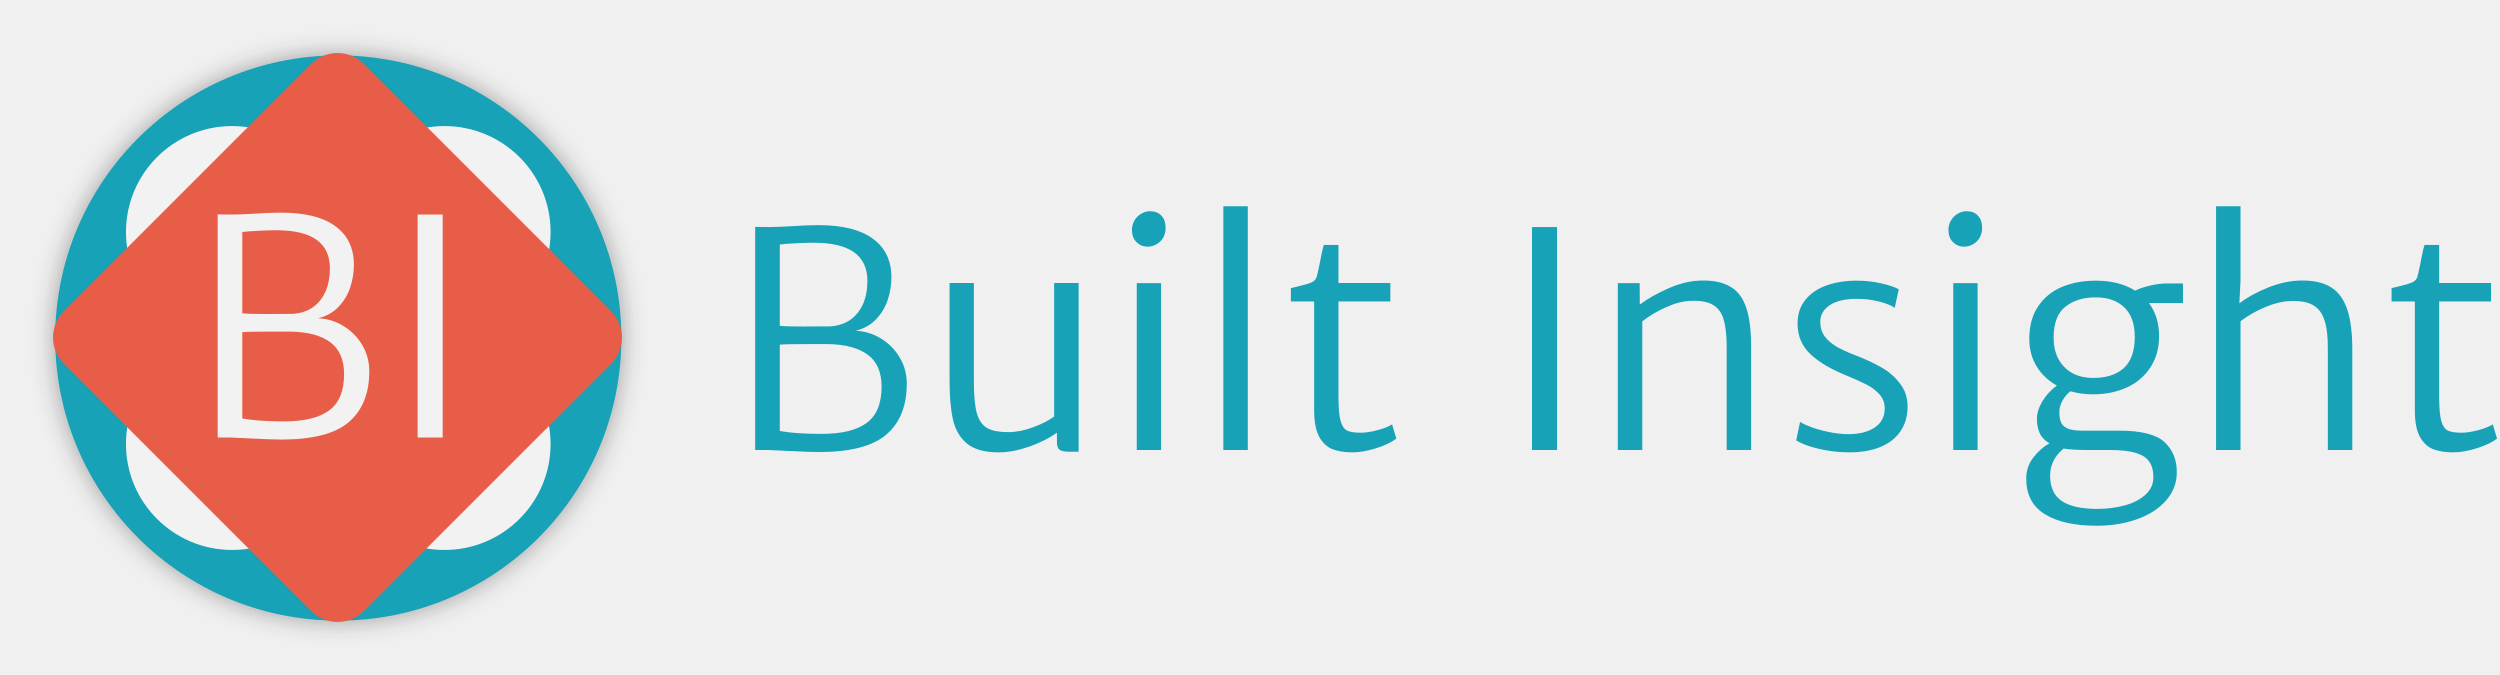
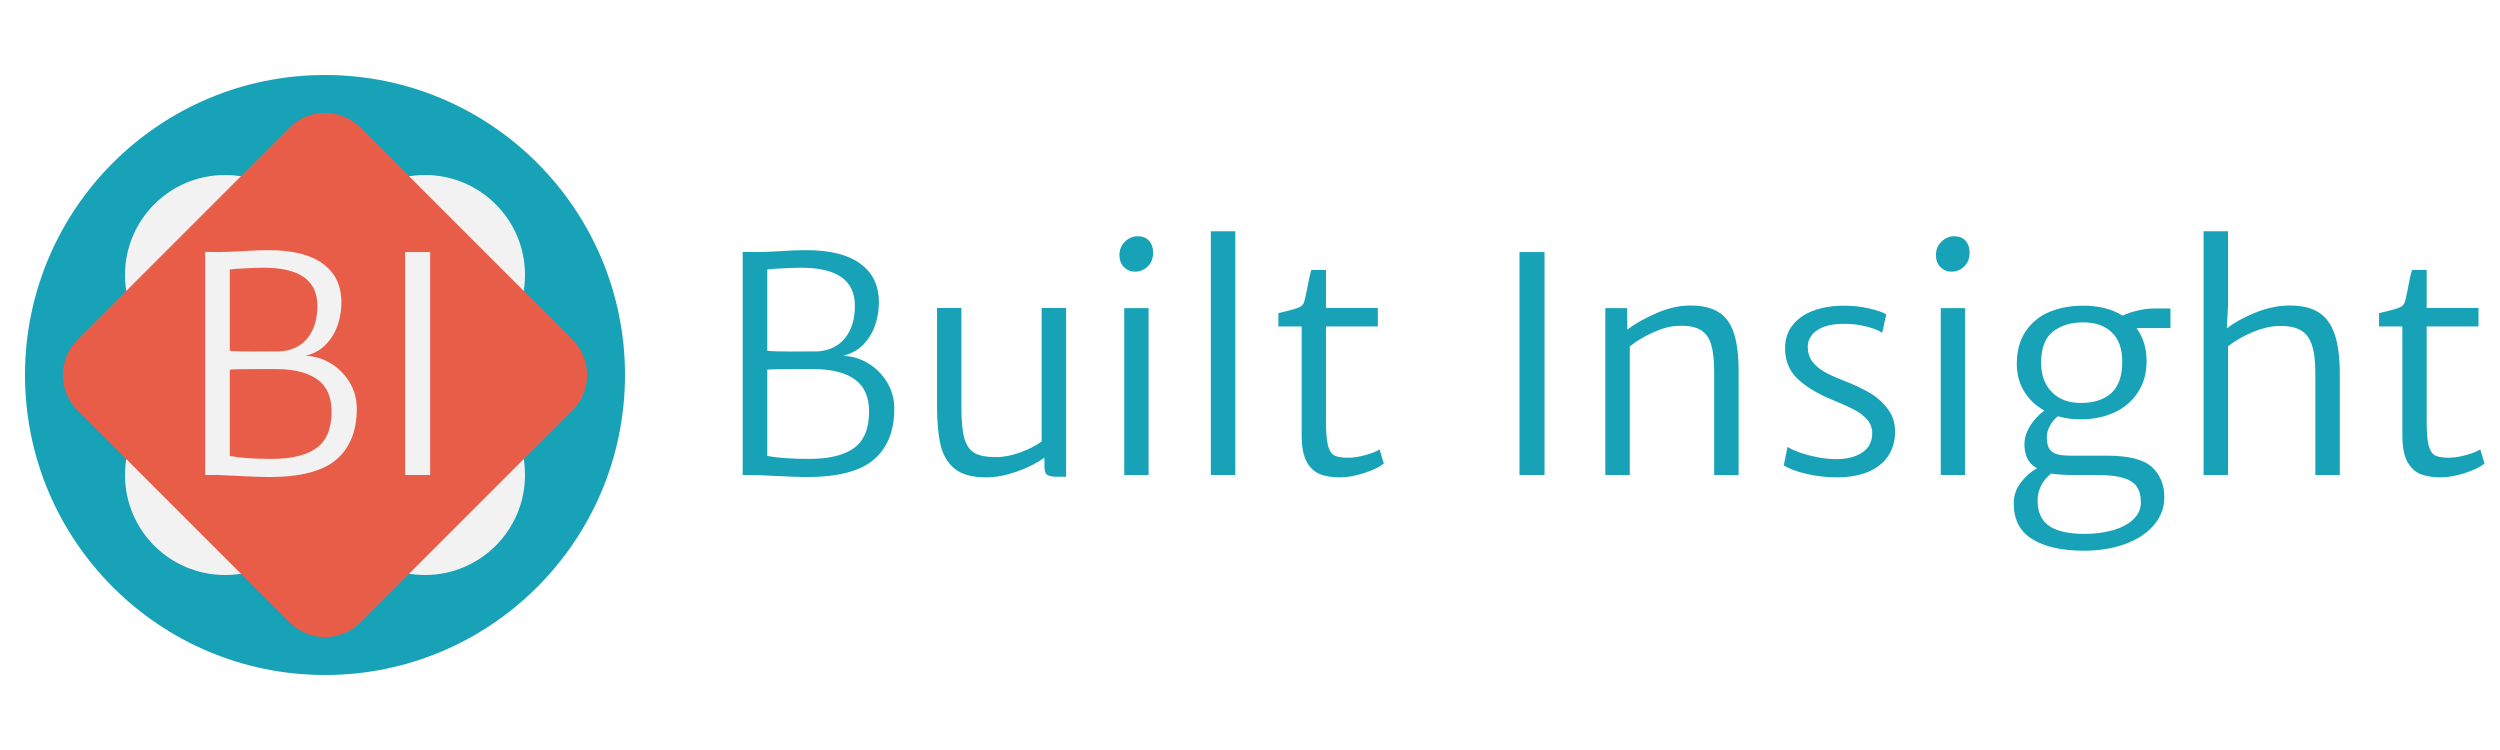
- <svg xmlns="http://www.w3.org/2000/svg" width="400" height="108" viewBox="0 0 400 108" version="1.1">
+ <svg xmlns="http://www.w3.org/2000/svg" width="400" height="120" viewBox="0 0 400 120" version="1.1">
  <g id="Canvas" fill="none">
-     <g id="Group 5">
-       <g id="Group 4">
-         <g id="Ellipse" filter="url(#filter0_d)">
-           <ellipse cx="22.647" cy="22.608" rx="22.647" ry="22.608" transform="translate(8.83087 8.86761) scale(2)" fill="#17A2B8" />
+     <g id="logo">
+       <g id="Frame" clip-path="url(#clip0)">
+         <rect width="200" height="60" fill="white" transform="scale(2)" />
+         <g id="Ellipse">
+           <circle cx="24" cy="24" r="24" transform="translate(4 12) scale(2)" fill="#17A2B8" />
        </g>
-         <g id="Group 3">
-           <g id="Group 2">
-             <g id="Group">
-               <g id="Ellipse 2">
-                 <path d="M 16.985 8.478C 16.985 13.16 13.183 16.956 8.493 16.956C 3.802 16.956 0 13.16 0 8.478C 0 3.796 3.802 0 8.493 0C 13.183 0 16.985 3.796 16.985 8.478Z" transform="translate(54.1249 20.1715) scale(2)" fill="#F2F2F2" />
-               </g>
-               <g id="Ellipse 2.1">
-                 <path d="M 16.985 8.478C 16.985 13.16 13.183 16.956 8.493 16.956C 3.802 16.956 0 13.16 0 8.478C 0 3.796 3.802 0 8.493 0C 13.183 0 16.985 3.796 16.985 8.478Z" transform="translate(20.1544 54.0833) scale(2)" fill="#F2F2F2" />
-               </g>
-               <g id="Ellipse 2.2">
-                 <path d="M 16.985 8.478C 16.985 13.16 13.183 16.956 8.493 16.956C 3.802 16.956 0 13.16 0 8.478C 0 3.796 3.802 0 8.493 0C 13.183 0 16.985 3.796 16.985 8.478Z" transform="translate(54.1249 54.0833) scale(2)" fill="#F2F2F2" />
-               </g>
-               <g id="Ellipse 2.3">
-                 <path d="M 16.985 8.478C 16.985 13.16 13.183 16.956 8.493 16.956C 3.802 16.956 0 13.16 0 8.478C 0 3.796 3.802 0 8.493 0C 13.183 0 16.985 3.796 16.985 8.478Z" transform="translate(20.1544 20.1715) scale(2)" fill="#F2F2F2" />
-               </g>
-             </g>
-             <g id="Rectangle">
-               <path d="M 0 3C 0 1.343 1.343 0 3 0L 30.941 0C 32.598 0 33.941 1.343 33.941 3L 33.941 30.941C 33.941 32.598 32.598 33.941 30.941 33.941L 3 33.941C 1.343 33.941 0 32.598 0 30.941L 0 3Z" transform="matrix(1.41421 -1.41421 1.41421 1.41421 6 54)" fill="#E85D47" />
-             </g>
-             <g id="BI">
-               <path d="M 3.492 6.164C 3.961 6.164 4.594 6.141 5.391 6.094C 6.117 6.039 6.812 6.012 7.477 6.012C 9.406 6.012 10.859 6.375 11.836 7.102C 12.82 7.82 13.312 8.848 13.312 10.184C 13.312 10.793 13.215 11.395 13.02 11.988C 12.824 12.574 12.512 13.094 12.082 13.547C 11.66 13.992 11.117 14.297 10.453 14.461C 11.18 14.492 11.855 14.699 12.48 15.082C 13.105 15.465 13.605 15.973 13.98 16.605C 14.355 17.238 14.543 17.934 14.543 18.691C 14.543 20.473 13.996 21.832 12.902 22.77C 11.816 23.699 10.02 24.164 7.512 24.164C 7.027 24.164 6.09 24.129 4.699 24.059C 4.082 24.027 3.668 24.008 3.457 24L 2.414 24L 2.414 6.152L 3.492 6.164ZM 8.449 14.109C 9.371 14.039 10.09 13.684 10.605 13.043C 11.129 12.395 11.391 11.535 11.391 10.465C 11.391 8.434 9.961 7.418 7.102 7.418C 6.711 7.418 6.23 7.434 5.66 7.465C 5.098 7.488 4.672 7.52 4.383 7.559L 4.383 14.062C 4.688 14.102 5.309 14.121 6.246 14.121L 8.449 14.109ZM 7.734 22.711C 9.328 22.711 10.523 22.422 11.32 21.844C 12.125 21.258 12.527 20.285 12.527 18.926C 12.527 17.777 12.16 16.93 11.426 16.383C 10.691 15.836 9.629 15.551 8.238 15.527L 6.668 15.527C 5.387 15.527 4.625 15.543 4.383 15.574L 4.383 22.477C 5.203 22.633 6.32 22.711 7.734 22.711ZM 20.414 6.164L 20.414 24L 18.41 24L 18.41 6.164L 20.414 6.164Z" transform="translate(30 22) scale(2)" fill="#F2F2F2" />
-             </g>
+         <g id="Group">
+           <g id="Ellipse 2">
+             <path d="M 16 8C 16 12.418 12.418 16 8 16C 3.582 16 0 12.418 0 8C 0 3.582 3.582 0 8 0C 12.418 0 16 3.582 16 8Z" transform="translate(51.9999 28) scale(2)" fill="#F2F2F2" />
+           </g>
+           <g id="Ellipse 2.1">
+             <path d="M 16 8C 16 12.418 12.418 16 8 16C 3.582 16 0 12.418 0 8C 0 3.582 3.582 0 8 0C 12.418 0 16 3.582 16 8Z" transform="translate(20 60.0001) scale(2)" fill="#F2F2F2" />
+           </g>
+           <g id="Ellipse 2.2">
+             <path d="M 16 8C 16 12.418 12.418 16 8 16C 3.582 16 0 12.418 0 8C 0 3.582 3.582 0 8 0C 12.418 0 16 3.582 16 8Z" transform="translate(52 60.0001) scale(2)" fill="#F2F2F2" />
+           </g>
+           <g id="Ellipse 2.3">
+             <path d="M 16 8C 16 12.418 12.418 16 8 16C 3.582 16 0 12.418 0 8C 0 3.582 3.582 0 8 0C 12.418 0 16 3.582 16 8Z" transform="translate(20 28) scale(2)" fill="#F2F2F2" />
          </g>
        </g>
-       </g>
-       <g id="Built Insight">
-         <path d="M 3.492 6.164C 3.961 6.164 4.594 6.141 5.391 6.094C 6.117 6.039 6.812 6.012 7.477 6.012C 9.406 6.012 10.859 6.375 11.836 7.102C 12.82 7.82 13.312 8.848 13.312 10.184C 13.312 10.793 13.215 11.395 13.02 11.988C 12.824 12.574 12.512 13.094 12.082 13.547C 11.66 13.992 11.117 14.297 10.453 14.461C 11.18 14.492 11.855 14.699 12.48 15.082C 13.105 15.465 13.605 15.973 13.98 16.605C 14.355 17.238 14.543 17.934 14.543 18.691C 14.543 20.473 13.996 21.832 12.902 22.77C 11.816 23.699 10.02 24.164 7.512 24.164C 7.027 24.164 6.09 24.129 4.699 24.059C 4.082 24.027 3.668 24.008 3.457 24L 2.414 24L 2.414 6.152L 3.492 6.164ZM 8.449 14.109C 9.371 14.039 10.09 13.684 10.605 13.043C 11.129 12.395 11.391 11.535 11.391 10.465C 11.391 8.434 9.961 7.418 7.102 7.418C 6.711 7.418 6.23 7.434 5.66 7.465C 5.098 7.488 4.672 7.52 4.383 7.559L 4.383 14.062C 4.688 14.102 5.309 14.121 6.246 14.121L 8.449 14.109ZM 7.734 22.711C 9.328 22.711 10.523 22.422 11.32 21.844C 12.125 21.258 12.527 20.285 12.527 18.926C 12.527 17.777 12.16 16.93 11.426 16.383C 10.691 15.836 9.629 15.551 8.238 15.527L 6.668 15.527C 5.387 15.527 4.625 15.543 4.383 15.574L 4.383 22.477C 5.203 22.633 6.32 22.711 7.734 22.711ZM 28.289 10.641L 28.289 24.141L 27.539 24.141C 27.188 24.141 26.934 24.09 26.777 23.988C 26.629 23.887 26.555 23.672 26.555 23.344L 26.555 22.617C 25.914 23.07 25.164 23.445 24.305 23.742C 23.445 24.039 22.637 24.188 21.879 24.188C 20.777 24.188 19.941 23.957 19.371 23.496C 18.809 23.035 18.434 22.402 18.246 21.598C 18.059 20.793 17.965 19.754 17.965 18.48L 17.965 10.641L 19.91 10.641L 19.91 18.562C 19.91 19.68 19.992 20.523 20.156 21.094C 20.328 21.656 20.605 22.043 20.988 22.254C 21.371 22.465 21.926 22.57 22.652 22.57C 23.285 22.57 23.949 22.441 24.645 22.184C 25.348 21.926 25.91 21.637 26.332 21.316L 26.332 10.641L 28.289 10.641ZM 34.887 10.652L 34.887 24L 32.941 24L 32.941 10.652L 34.887 10.652ZM 32.555 6.398C 32.555 6.117 32.621 5.863 32.754 5.637C 32.895 5.41 33.074 5.23 33.293 5.098C 33.52 4.965 33.754 4.898 33.996 4.898C 34.402 4.898 34.711 5.02 34.922 5.262C 35.141 5.504 35.25 5.824 35.25 6.223C 35.25 6.52 35.184 6.785 35.051 7.02C 34.918 7.246 34.738 7.422 34.512 7.547C 34.293 7.672 34.059 7.734 33.809 7.734C 33.457 7.734 33.16 7.613 32.918 7.371C 32.676 7.129 32.555 6.805 32.555 6.398ZM 41.824 4.5L 41.824 24L 39.867 24L 39.867 4.5L 41.824 4.5ZM 47.133 12.117L 45.27 12.117L 45.27 11.051C 45.402 11.012 45.629 10.957 45.949 10.887C 46.371 10.785 46.688 10.691 46.898 10.605C 47.109 10.512 47.25 10.375 47.32 10.195C 47.367 10.07 47.449 9.715 47.566 9.129C 47.691 8.434 47.805 7.922 47.906 7.594L 49.078 7.594L 49.078 10.641L 53.227 10.641L 53.227 12.117L 49.078 12.117L 49.078 19.734C 49.078 20.609 49.133 21.25 49.242 21.656C 49.352 22.055 49.523 22.316 49.758 22.441C 50 22.559 50.367 22.617 50.859 22.617C 51.25 22.617 51.707 22.547 52.23 22.406C 52.762 22.258 53.141 22.105 53.367 21.949L 53.707 23.086C 53.355 23.367 52.828 23.621 52.125 23.848C 51.422 24.074 50.773 24.188 50.18 24.188C 49.562 24.188 49.031 24.102 48.586 23.93C 48.148 23.75 47.797 23.418 47.531 22.934C 47.266 22.441 47.133 21.742 47.133 20.836L 47.133 12.117ZM 66.562 6.164L 66.562 24L 64.559 24L 64.559 6.164L 66.562 6.164ZM 73.172 10.652L 73.184 12.363C 73.824 11.887 74.602 11.449 75.516 11.051C 76.438 10.645 77.344 10.441 78.234 10.441C 79.18 10.441 79.93 10.617 80.484 10.969C 81.047 11.312 81.453 11.867 81.703 12.633C 81.961 13.398 82.09 14.434 82.09 15.738L 82.09 24L 80.133 24L 80.133 15.727C 80.133 14.805 80.051 14.078 79.887 13.547C 79.731 13.016 79.445 12.629 79.031 12.387C 78.625 12.145 78.043 12.039 77.285 12.07C 76.684 12.078 76.019 12.246 75.293 12.574C 74.566 12.895 73.93 13.273 73.383 13.711L 73.383 24L 71.426 24L 71.426 10.652L 73.172 10.652ZM 86.004 21.75C 86.184 21.875 86.481 22.016 86.894 22.172C 87.309 22.32 87.777 22.449 88.301 22.559C 88.832 22.668 89.348 22.727 89.848 22.734C 90.731 22.734 91.438 22.559 91.969 22.207C 92.508 21.848 92.777 21.332 92.777 20.66C 92.777 20.223 92.633 19.848 92.344 19.535C 92.055 19.215 91.703 18.953 91.289 18.75C 90.883 18.539 90.316 18.285 89.59 17.988C 88.41 17.504 87.484 16.945 86.812 16.312C 86.141 15.672 85.805 14.859 85.805 13.875C 85.805 13.125 86.016 12.492 86.438 11.977C 86.859 11.461 87.426 11.078 88.137 10.828C 88.848 10.578 89.644 10.453 90.527 10.453C 91.223 10.453 91.891 10.527 92.531 10.676C 93.172 10.824 93.629 10.98 93.902 11.145L 93.574 12.633C 93.332 12.445 92.922 12.277 92.344 12.129C 91.766 11.98 91.164 11.906 90.539 11.906C 89.602 11.906 88.879 12.078 88.371 12.422C 87.871 12.758 87.621 13.203 87.621 13.758C 87.621 14.195 87.738 14.578 87.973 14.906C 88.215 15.227 88.543 15.508 88.957 15.75C 89.371 15.984 89.898 16.223 90.539 16.465C 91.297 16.762 91.961 17.074 92.531 17.402C 93.109 17.73 93.598 18.156 93.996 18.68C 94.402 19.195 94.606 19.809 94.606 20.52C 94.606 21.293 94.414 21.957 94.031 22.512C 93.656 23.059 93.117 23.477 92.414 23.766C 91.719 24.047 90.894 24.188 89.941 24.188C 89.113 24.188 88.301 24.094 87.504 23.906C 86.707 23.719 86.106 23.492 85.699 23.227L 86.004 21.75ZM 100.207 10.652L 100.207 24L 98.262 24L 98.262 10.652L 100.207 10.652ZM 97.875 6.398C 97.875 6.117 97.941 5.863 98.074 5.637C 98.215 5.41 98.394 5.23 98.613 5.098C 98.84 4.965 99.074 4.898 99.316 4.898C 99.723 4.898 100.031 5.02 100.242 5.262C 100.461 5.504 100.57 5.824 100.57 6.223C 100.57 6.52 100.504 6.785 100.371 7.02C 100.238 7.246 100.059 7.422 99.832 7.547C 99.613 7.672 99.379 7.734 99.129 7.734C 98.777 7.734 98.481 7.613 98.238 7.371C 97.996 7.129 97.875 6.805 97.875 6.398ZM 116.637 12.246L 113.918 12.246C 114.457 12.973 114.727 13.852 114.727 14.883C 114.727 15.859 114.492 16.699 114.023 17.402C 113.562 18.105 112.93 18.641 112.125 19.008C 111.328 19.367 110.434 19.547 109.441 19.547C 108.801 19.547 108.199 19.465 107.637 19.301C 107.395 19.48 107.184 19.727 107.004 20.039C 106.832 20.344 106.746 20.652 106.746 20.965C 106.746 21.348 106.805 21.648 106.922 21.867C 107.047 22.078 107.246 22.23 107.52 22.324C 107.793 22.41 108.172 22.453 108.656 22.453L 111.551 22.453C 113.301 22.453 114.504 22.758 115.16 23.367C 115.816 23.977 116.145 24.777 116.145 25.77C 116.145 26.629 115.859 27.383 115.289 28.031C 114.727 28.68 113.957 29.18 112.98 29.531C 112.004 29.883 110.922 30.059 109.734 30.059C 107.961 30.059 106.578 29.75 105.586 29.133C 104.594 28.523 104.098 27.57 104.098 26.273C 104.098 25.656 104.285 25.102 104.66 24.609C 105.035 24.117 105.469 23.734 105.961 23.461C 105.586 23.25 105.324 22.98 105.176 22.652C 105.027 22.324 104.953 21.949 104.953 21.527C 104.953 21.066 105.098 20.594 105.387 20.109C 105.684 19.617 106.07 19.195 106.547 18.844C 105.859 18.461 105.32 17.949 104.93 17.309C 104.539 16.668 104.344 15.938 104.344 15.117C 104.344 14.078 104.578 13.211 105.047 12.516C 105.516 11.812 106.148 11.293 106.945 10.957C 107.75 10.621 108.656 10.453 109.664 10.453C 110.898 10.453 111.949 10.719 112.816 11.25C 113.121 11.094 113.512 10.961 113.988 10.852C 114.465 10.734 114.93 10.676 115.383 10.676L 116.637 10.676L 116.637 12.246ZM 109.477 18.234C 110.508 18.234 111.316 17.973 111.902 17.449C 112.488 16.918 112.781 16.086 112.781 14.953C 112.781 13.914 112.504 13.129 111.949 12.598C 111.402 12.059 110.637 11.789 109.652 11.789C 108.66 11.789 107.852 12.039 107.227 12.539C 106.602 13.031 106.289 13.859 106.289 15.023C 106.289 15.641 106.41 16.191 106.652 16.676C 106.902 17.16 107.266 17.543 107.742 17.824C 108.219 18.098 108.797 18.234 109.477 18.234ZM 108.949 24C 108.176 24 107.555 23.961 107.086 23.883C 106.367 24.484 106.008 25.203 106.008 26.039C 106.008 26.969 106.312 27.645 106.922 28.066C 107.539 28.496 108.488 28.711 109.77 28.711C 110.566 28.711 111.305 28.617 111.984 28.43C 112.672 28.242 113.223 27.957 113.637 27.574C 114.059 27.191 114.27 26.727 114.27 26.18C 114.27 25.656 114.156 25.234 113.93 24.914C 113.711 24.602 113.344 24.371 112.828 24.223C 112.32 24.074 111.629 24 110.754 24L 108.949 24ZM 126.188 10.441C 127.148 10.441 127.918 10.625 128.496 10.992C 129.082 11.359 129.512 11.953 129.785 12.773C 130.059 13.594 130.191 14.691 130.184 16.066L 130.184 24L 128.227 24L 128.227 15.926C 128.234 14.941 128.145 14.172 127.957 13.617C 127.777 13.055 127.473 12.652 127.043 12.41C 126.621 12.168 126.027 12.059 125.262 12.082C 124.629 12.098 123.941 12.262 123.199 12.574C 122.465 12.887 121.812 13.262 121.242 13.699L 121.242 24L 119.285 24L 119.285 4.5L 121.242 4.5L 121.242 10.441L 121.148 12.27C 121.75 11.801 122.516 11.379 123.445 11.004C 124.375 10.629 125.289 10.441 126.188 10.441ZM 135.188 12.117L 133.324 12.117L 133.324 11.051C 133.457 11.012 133.684 10.957 134.004 10.887C 134.426 10.785 134.742 10.691 134.953 10.605C 135.164 10.512 135.305 10.375 135.375 10.195C 135.422 10.07 135.504 9.715 135.621 9.129C 135.746 8.434 135.859 7.922 135.961 7.594L 137.133 7.594L 137.133 10.641L 141.281 10.641L 141.281 12.117L 137.133 12.117L 137.133 19.734C 137.133 20.609 137.188 21.25 137.297 21.656C 137.406 22.055 137.578 22.316 137.812 22.441C 138.055 22.559 138.422 22.617 138.914 22.617C 139.305 22.617 139.762 22.547 140.285 22.406C 140.816 22.258 141.195 22.105 141.422 21.949L 141.762 23.086C 141.41 23.367 140.883 23.621 140.18 23.848C 139.477 24.074 138.828 24.188 138.234 24.188C 137.617 24.188 137.086 24.102 136.641 23.93C 136.203 23.75 135.852 23.418 135.586 22.934C 135.32 22.441 135.188 21.742 135.188 20.836L 135.188 12.117Z" transform="translate(116 24) scale(2)" fill="#17A2B8" />
+         <g id="Built Insight">
+           <path d="M 3.492 6.164C 3.961 6.164 4.594 6.141 5.391 6.094C 6.117 6.039 6.812 6.012 7.477 6.012C 9.406 6.012 10.859 6.375 11.836 7.102C 12.82 7.82 13.312 8.848 13.312 10.184C 13.312 10.793 13.215 11.395 13.02 11.988C 12.824 12.574 12.512 13.094 12.082 13.547C 11.66 13.992 11.117 14.297 10.453 14.461C 11.18 14.492 11.855 14.699 12.48 15.082C 13.105 15.465 13.605 15.973 13.98 16.605C 14.355 17.238 14.543 17.934 14.543 18.691C 14.543 20.473 13.996 21.832 12.902 22.77C 11.816 23.699 10.02 24.164 7.512 24.164C 7.027 24.164 6.09 24.129 4.699 24.059C 4.082 24.027 3.668 24.008 3.457 24L 2.414 24L 2.414 6.152L 3.492 6.164ZM 8.449 14.109C 9.371 14.039 10.09 13.684 10.605 13.043C 11.129 12.395 11.391 11.535 11.391 10.465C 11.391 8.434 9.961 7.418 7.102 7.418C 6.711 7.418 6.23 7.434 5.66 7.465C 5.098 7.488 4.672 7.52 4.383 7.559L 4.383 14.062C 4.688 14.102 5.309 14.121 6.246 14.121L 8.449 14.109ZM 7.734 22.711C 9.328 22.711 10.523 22.422 11.32 21.844C 12.125 21.258 12.527 20.285 12.527 18.926C 12.527 17.777 12.16 16.93 11.426 16.383C 10.691 15.836 9.629 15.551 8.238 15.527L 6.668 15.527C 5.387 15.527 4.625 15.543 4.383 15.574L 4.383 22.477C 5.203 22.633 6.32 22.711 7.734 22.711ZM 28.289 10.641L 28.289 24.141L 27.539 24.141C 27.188 24.141 26.934 24.09 26.777 23.988C 26.629 23.887 26.555 23.672 26.555 23.344L 26.555 22.617C 25.914 23.07 25.164 23.445 24.305 23.742C 23.445 24.039 22.637 24.188 21.879 24.188C 20.777 24.188 19.941 23.957 19.371 23.496C 18.809 23.035 18.434 22.402 18.246 21.598C 18.059 20.793 17.965 19.754 17.965 18.48L 17.965 10.641L 19.91 10.641L 19.91 18.562C 19.91 19.68 19.992 20.523 20.156 21.094C 20.328 21.656 20.605 22.043 20.988 22.254C 21.371 22.465 21.926 22.57 22.652 22.57C 23.285 22.57 23.949 22.441 24.645 22.184C 25.348 21.926 25.91 21.637 26.332 21.316L 26.332 10.641L 28.289 10.641ZM 34.887 10.652L 34.887 24L 32.941 24L 32.941 10.652L 34.887 10.652ZM 32.555 6.398C 32.555 6.117 32.621 5.863 32.754 5.637C 32.895 5.41 33.074 5.23 33.293 5.098C 33.52 4.965 33.754 4.898 33.996 4.898C 34.402 4.898 34.711 5.02 34.922 5.262C 35.141 5.504 35.25 5.824 35.25 6.223C 35.25 6.52 35.184 6.785 35.051 7.02C 34.918 7.246 34.738 7.422 34.512 7.547C 34.293 7.672 34.059 7.734 33.809 7.734C 33.457 7.734 33.16 7.613 32.918 7.371C 32.676 7.129 32.555 6.805 32.555 6.398ZM 41.824 4.5L 41.824 24L 39.867 24L 39.867 4.5L 41.824 4.5ZM 47.133 12.117L 45.27 12.117L 45.27 11.051C 45.402 11.012 45.629 10.957 45.949 10.887C 46.371 10.785 46.688 10.691 46.898 10.605C 47.109 10.512 47.25 10.375 47.32 10.195C 47.367 10.07 47.449 9.715 47.566 9.129C 47.691 8.434 47.805 7.922 47.906 7.594L 49.078 7.594L 49.078 10.641L 53.227 10.641L 53.227 12.117L 49.078 12.117L 49.078 19.734C 49.078 20.609 49.133 21.25 49.242 21.656C 49.352 22.055 49.523 22.316 49.758 22.441C 50 22.559 50.367 22.617 50.859 22.617C 51.25 22.617 51.707 22.547 52.23 22.406C 52.762 22.258 53.141 22.105 53.367 21.949L 53.707 23.086C 53.355 23.367 52.828 23.621 52.125 23.848C 51.422 24.074 50.773 24.188 50.18 24.188C 49.562 24.188 49.031 24.102 48.586 23.93C 48.148 23.75 47.797 23.418 47.531 22.934C 47.266 22.441 47.133 21.742 47.133 20.836L 47.133 12.117ZM 66.562 6.164L 66.562 24L 64.559 24L 64.559 6.164L 66.562 6.164ZM 73.172 10.652L 73.184 12.363C 73.824 11.887 74.602 11.449 75.516 11.051C 76.438 10.645 77.344 10.441 78.234 10.441C 79.18 10.441 79.93 10.617 80.484 10.969C 81.047 11.312 81.453 11.867 81.703 12.633C 81.961 13.398 82.09 14.434 82.09 15.738L 82.09 24L 80.133 24L 80.133 15.727C 80.133 14.805 80.051 14.078 79.887 13.547C 79.731 13.016 79.445 12.629 79.031 12.387C 78.625 12.145 78.043 12.039 77.285 12.07C 76.684 12.078 76.019 12.246 75.293 12.574C 74.566 12.895 73.93 13.273 73.383 13.711L 73.383 24L 71.426 24L 71.426 10.652L 73.172 10.652ZM 86.004 21.75C 86.184 21.875 86.481 22.016 86.894 22.172C 87.309 22.32 87.777 22.449 88.301 22.559C 88.832 22.668 89.348 22.727 89.848 22.734C 90.731 22.734 91.438 22.559 91.969 22.207C 92.508 21.848 92.777 21.332 92.777 20.66C 92.777 20.223 92.633 19.848 92.344 19.535C 92.055 19.215 91.703 18.953 91.289 18.75C 90.883 18.539 90.316 18.285 89.59 17.988C 88.41 17.504 87.484 16.945 86.812 16.312C 86.141 15.672 85.805 14.859 85.805 13.875C 85.805 13.125 86.016 12.492 86.438 11.977C 86.859 11.461 87.426 11.078 88.137 10.828C 88.848 10.578 89.644 10.453 90.527 10.453C 91.223 10.453 91.891 10.527 92.531 10.676C 93.172 10.824 93.629 10.98 93.902 11.145L 93.574 12.633C 93.332 12.445 92.922 12.277 92.344 12.129C 91.766 11.98 91.164 11.906 90.539 11.906C 89.602 11.906 88.879 12.078 88.371 12.422C 87.871 12.758 87.621 13.203 87.621 13.758C 87.621 14.195 87.738 14.578 87.973 14.906C 88.215 15.227 88.543 15.508 88.957 15.75C 89.371 15.984 89.898 16.223 90.539 16.465C 91.297 16.762 91.961 17.074 92.531 17.402C 93.109 17.73 93.598 18.156 93.996 18.68C 94.402 19.195 94.606 19.809 94.606 20.52C 94.606 21.293 94.414 21.957 94.031 22.512C 93.656 23.059 93.117 23.477 92.414 23.766C 91.719 24.047 90.894 24.188 89.941 24.188C 89.113 24.188 88.301 24.094 87.504 23.906C 86.707 23.719 86.106 23.492 85.699 23.227L 86.004 21.75ZM 100.207 10.652L 100.207 24L 98.262 24L 98.262 10.652L 100.207 10.652ZM 97.875 6.398C 97.875 6.117 97.941 5.863 98.074 5.637C 98.215 5.41 98.394 5.23 98.613 5.098C 98.84 4.965 99.074 4.898 99.316 4.898C 99.723 4.898 100.031 5.02 100.242 5.262C 100.461 5.504 100.57 5.824 100.57 6.223C 100.57 6.52 100.504 6.785 100.371 7.02C 100.238 7.246 100.059 7.422 99.832 7.547C 99.613 7.672 99.379 7.734 99.129 7.734C 98.777 7.734 98.481 7.613 98.238 7.371C 97.996 7.129 97.875 6.805 97.875 6.398ZM 116.637 12.246L 113.918 12.246C 114.457 12.973 114.727 13.852 114.727 14.883C 114.727 15.859 114.492 16.699 114.023 17.402C 113.562 18.105 112.93 18.641 112.125 19.008C 111.328 19.367 110.434 19.547 109.441 19.547C 108.801 19.547 108.199 19.465 107.637 19.301C 107.395 19.48 107.184 19.727 107.004 20.039C 106.832 20.344 106.746 20.652 106.746 20.965C 106.746 21.348 106.805 21.648 106.922 21.867C 107.047 22.078 107.246 22.23 107.52 22.324C 107.793 22.41 108.172 22.453 108.656 22.453L 111.551 22.453C 113.301 22.453 114.504 22.758 115.16 23.367C 115.816 23.977 116.145 24.777 116.145 25.77C 116.145 26.629 115.859 27.383 115.289 28.031C 114.727 28.68 113.957 29.18 112.98 29.531C 112.004 29.883 110.922 30.059 109.734 30.059C 107.961 30.059 106.578 29.75 105.586 29.133C 104.594 28.523 104.098 27.57 104.098 26.273C 104.098 25.656 104.285 25.102 104.66 24.609C 105.035 24.117 105.469 23.734 105.961 23.461C 105.586 23.25 105.324 22.98 105.176 22.652C 105.027 22.324 104.953 21.949 104.953 21.527C 104.953 21.066 105.098 20.594 105.387 20.109C 105.684 19.617 106.07 19.195 106.547 18.844C 105.859 18.461 105.32 17.949 104.93 17.309C 104.539 16.668 104.344 15.938 104.344 15.117C 104.344 14.078 104.578 13.211 105.047 12.516C 105.516 11.812 106.148 11.293 106.945 10.957C 107.75 10.621 108.656 10.453 109.664 10.453C 110.898 10.453 111.949 10.719 112.816 11.25C 113.121 11.094 113.512 10.961 113.988 10.852C 114.465 10.734 114.93 10.676 115.383 10.676L 116.637 10.676L 116.637 12.246ZM 109.477 18.234C 110.508 18.234 111.316 17.973 111.902 17.449C 112.488 16.918 112.781 16.086 112.781 14.953C 112.781 13.914 112.504 13.129 111.949 12.598C 111.402 12.059 110.637 11.789 109.652 11.789C 108.66 11.789 107.852 12.039 107.227 12.539C 106.602 13.031 106.289 13.859 106.289 15.023C 106.289 15.641 106.41 16.191 106.652 16.676C 106.902 17.16 107.266 17.543 107.742 17.824C 108.219 18.098 108.797 18.234 109.477 18.234ZM 108.949 24C 108.176 24 107.555 23.961 107.086 23.883C 106.367 24.484 106.008 25.203 106.008 26.039C 106.008 26.969 106.312 27.645 106.922 28.066C 107.539 28.496 108.488 28.711 109.77 28.711C 110.566 28.711 111.305 28.617 111.984 28.43C 112.672 28.242 113.223 27.957 113.637 27.574C 114.059 27.191 114.27 26.727 114.27 26.18C 114.27 25.656 114.156 25.234 113.93 24.914C 113.711 24.602 113.344 24.371 112.828 24.223C 112.32 24.074 111.629 24 110.754 24L 108.949 24ZM 126.188 10.441C 127.148 10.441 127.918 10.625 128.496 10.992C 129.082 11.359 129.512 11.953 129.785 12.773C 130.059 13.594 130.191 14.691 130.184 16.066L 130.184 24L 128.227 24L 128.227 15.926C 128.234 14.941 128.145 14.172 127.957 13.617C 127.777 13.055 127.473 12.652 127.043 12.41C 126.621 12.168 126.027 12.059 125.262 12.082C 124.629 12.098 123.941 12.262 123.199 12.574C 122.465 12.887 121.812 13.262 121.242 13.699L 121.242 24L 119.285 24L 119.285 4.5L 121.242 4.5L 121.242 10.441L 121.148 12.27C 121.75 11.801 122.516 11.379 123.445 11.004C 124.375 10.629 125.289 10.441 126.188 10.441ZM 135.188 12.117L 133.324 12.117L 133.324 11.051C 133.457 11.012 133.684 10.957 134.004 10.887C 134.426 10.785 134.742 10.691 134.953 10.605C 135.164 10.512 135.305 10.375 135.375 10.195C 135.422 10.07 135.504 9.715 135.621 9.129C 135.746 8.434 135.859 7.922 135.961 7.594L 137.133 7.594L 137.133 10.641L 141.281 10.641L 141.281 12.117L 137.133 12.117L 137.133 19.734C 137.133 20.609 137.188 21.25 137.297 21.656C 137.406 22.055 137.578 22.316 137.812 22.441C 138.055 22.559 138.422 22.617 138.914 22.617C 139.305 22.617 139.762 22.547 140.285 22.406C 140.816 22.258 141.195 22.105 141.422 21.949L 141.762 23.086C 141.41 23.367 140.883 23.621 140.18 23.848C 139.477 24.074 138.828 24.188 138.234 24.188C 137.617 24.188 137.086 24.102 136.641 23.93C 136.203 23.75 135.852 23.418 135.586 22.934C 135.32 22.441 135.188 21.742 135.188 20.836L 135.188 12.117Z" transform="translate(114 28) scale(2)" fill="#17A2B8" />
+         </g>
+         <g id="Rectangle">
+           <rect width="32" height="32" rx="4" transform="matrix(1.41421 -1.41421 1.41421 1.41421 6.74517 60)" fill="#E85D47" />
+         </g>
+         <g id="BI">
+           <path d="M 3.492 6.164C 3.961 6.164 4.594 6.141 5.391 6.094C 6.117 6.039 6.812 6.012 7.477 6.012C 9.406 6.012 10.859 6.375 11.836 7.102C 12.82 7.82 13.312 8.848 13.312 10.184C 13.312 10.793 13.215 11.395 13.02 11.988C 12.824 12.574 12.512 13.094 12.082 13.547C 11.66 13.992 11.117 14.297 10.453 14.461C 11.18 14.492 11.855 14.699 12.48 15.082C 13.105 15.465 13.605 15.973 13.98 16.605C 14.355 17.238 14.543 17.934 14.543 18.691C 14.543 20.473 13.996 21.832 12.902 22.77C 11.816 23.699 10.02 24.164 7.512 24.164C 7.027 24.164 6.09 24.129 4.699 24.059C 4.082 24.027 3.668 24.008 3.457 24L 2.414 24L 2.414 6.152L 3.492 6.164ZM 8.449 14.109C 9.371 14.039 10.09 13.684 10.605 13.043C 11.129 12.395 11.391 11.535 11.391 10.465C 11.391 8.434 9.961 7.418 7.102 7.418C 6.711 7.418 6.23 7.434 5.66 7.465C 5.098 7.488 4.672 7.52 4.383 7.559L 4.383 14.062C 4.688 14.102 5.309 14.121 6.246 14.121L 8.449 14.109ZM 7.734 22.711C 9.328 22.711 10.523 22.422 11.32 21.844C 12.125 21.258 12.527 20.285 12.527 18.926C 12.527 17.777 12.16 16.93 11.426 16.383C 10.691 15.836 9.629 15.551 8.238 15.527L 6.668 15.527C 5.387 15.527 4.625 15.543 4.383 15.574L 4.383 22.477C 5.203 22.633 6.32 22.711 7.734 22.711ZM 20.414 6.164L 20.414 24L 18.41 24L 18.41 6.164L 20.414 6.164Z" transform="translate(28 28) scale(2)" fill="#F2F2F2" />
+         </g>
      </g>
    </g>
  </g>
  <defs>
-     <filter id="filter0_d" x="0.831" y="0.868" width="106.588" height="106.431" filterUnits="userSpaceOnUse" color-interpolation-filters="sRGB">
-       <feFlood flood-opacity="0" result="BackgroundImageFix" />
-       <feColorMatrix in="SourceAlpha" type="matrix" values="0 0 0 0 0 0 0 0 0 0 0 0 0 0 0 0 0 0 255 0" />
-       <feOffset />
-       <feGaussianBlur stdDeviation="2" />
-       <feColorMatrix type="matrix" values="0 0 0 0 0.059 0 0 0 0 0.059 0 0 0 0 0.059 0 0 0 0.35 0" />
-       <feBlend mode="normal" in2="BackgroundImageFix" result="effect1_dropShadow" />
-       <feBlend mode="normal" in="SourceGraphic" in2="effect1_dropShadow" result="shape" />
-     </filter>
+     <clipPath id="clip0">
+       <rect width="200" height="60" fill="white" transform="scale(2)" />
+     </clipPath>
  </defs>
</svg>
